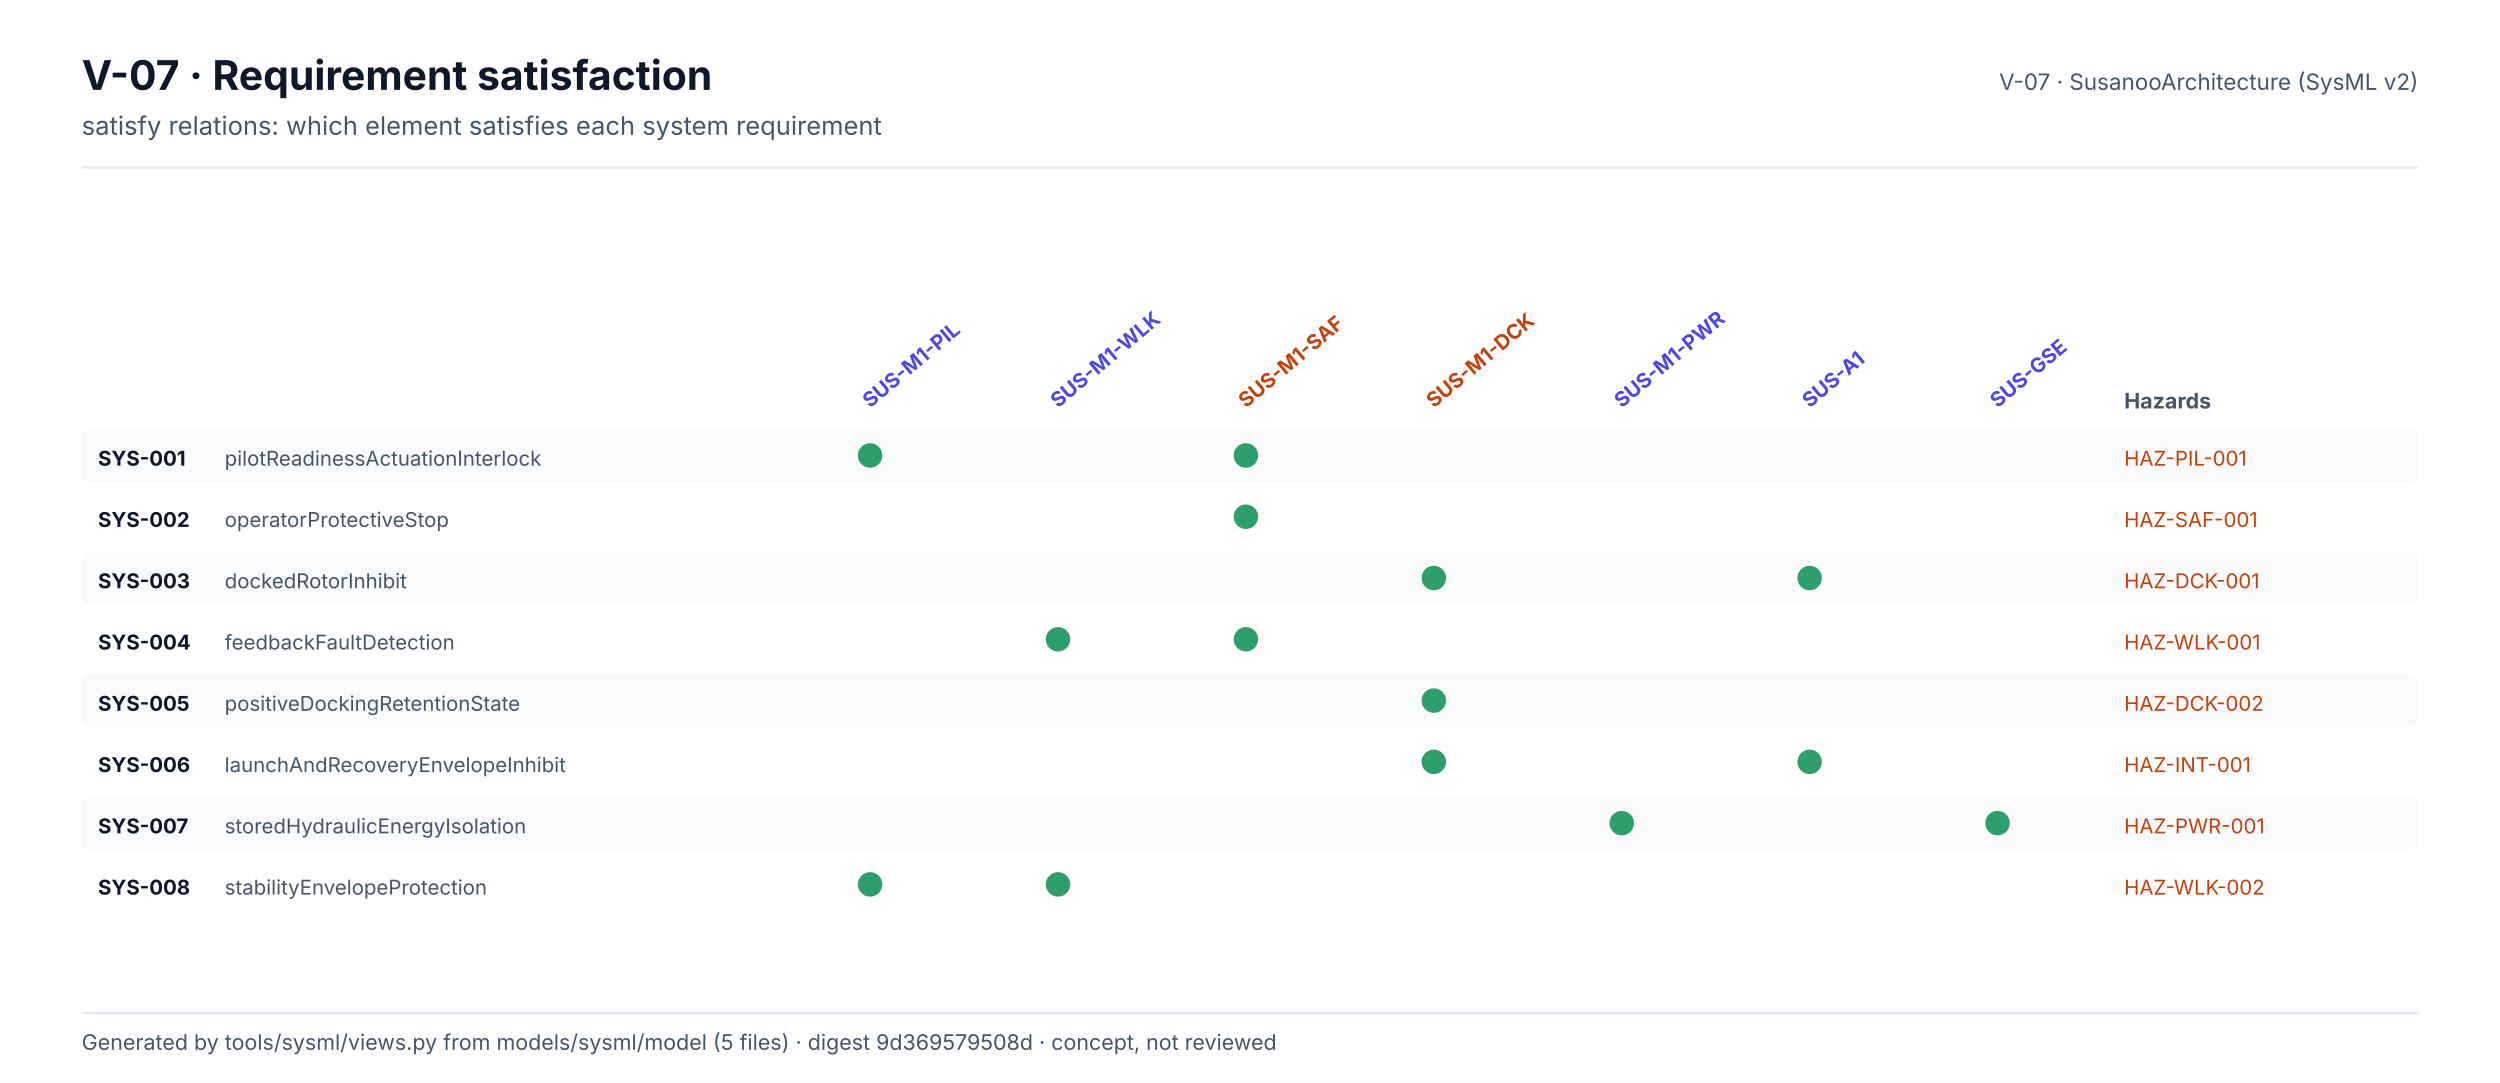
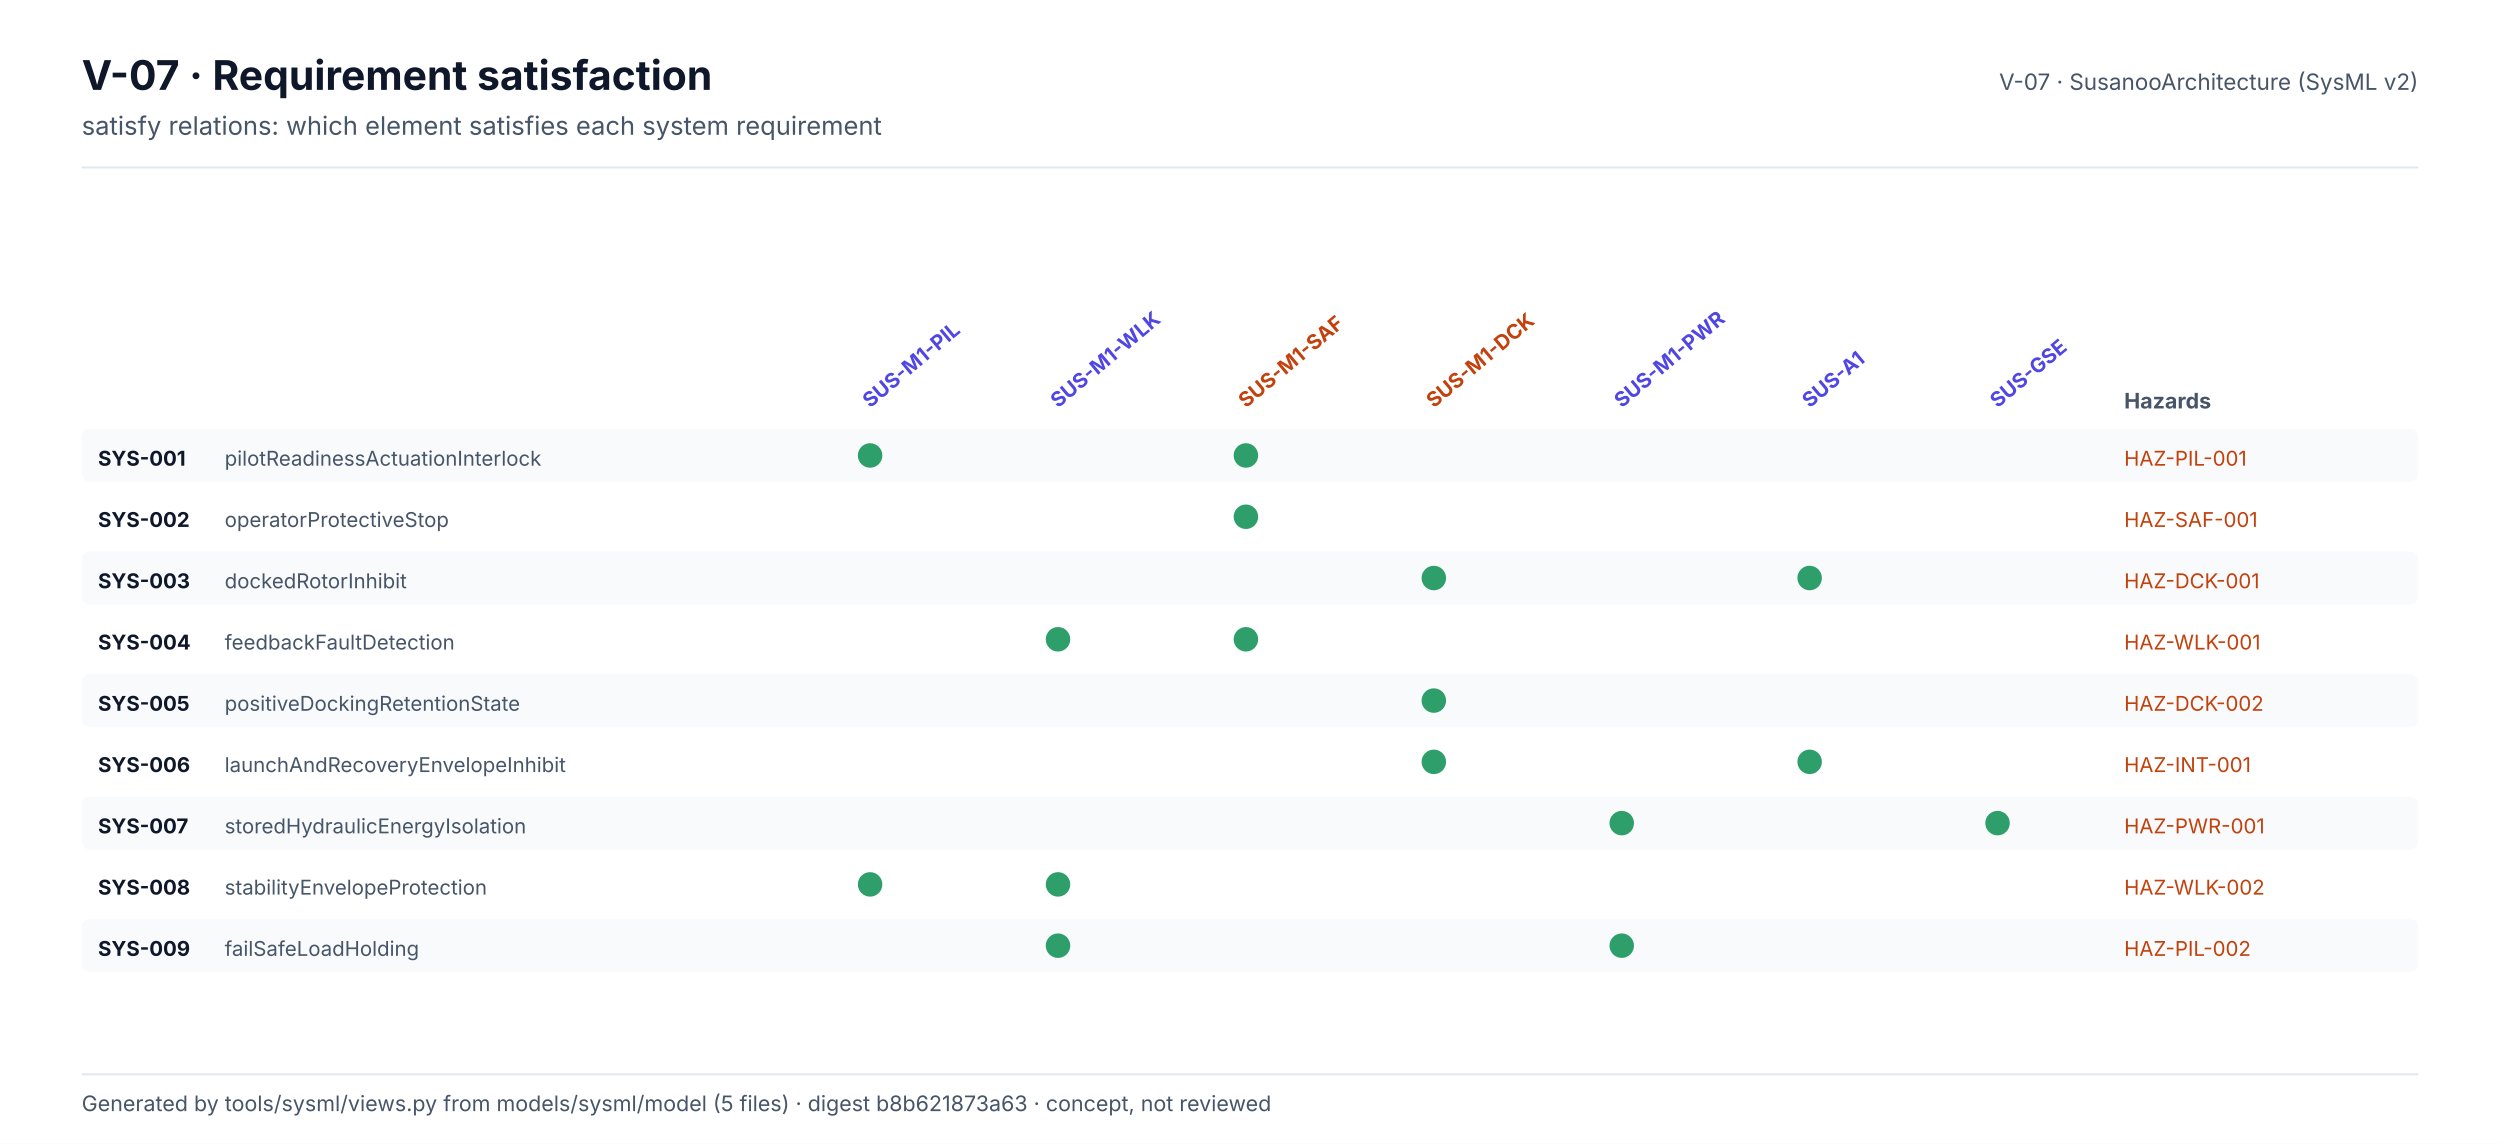
- <svg xmlns="http://www.w3.org/2000/svg" width="1224" height="530" viewBox="0 0 1224 530" font-family="Inter, 'Segoe UI', Helvetica, Arial, sans-serif" role="img">
+ <svg xmlns="http://www.w3.org/2000/svg" width="1224" height="560" viewBox="0 0 1224 560" font-family="Inter, 'Segoe UI', Helvetica, Arial, sans-serif" role="img">
  <defs>
    <marker id="arr" viewBox="0 0 10 10" refX="9" refY="5" markerWidth="7" markerHeight="7" orient="auto-start-reverse">
      <path d="M0,0 L10,5 L0,10 z" fill="#475569" />
    </marker>
  </defs>
-   <rect x="0" y="0" width="1224" height="530" rx="0" fill="#FFFFFF" stroke="none" stroke-width="0" />
+   <rect x="0" y="0" width="1224" height="560" rx="0" fill="#FFFFFF" stroke="none" stroke-width="0" />
  <text x="40" y="44" font-size="20" fill="#0F172A" font-weight="700">V-07 · Requirement satisfaction</text>
  <text x="40" y="66" font-size="12.5" fill="#475569">satisfy relations: which element satisfies each system requirement</text>
  <text x="1184" y="44" font-size="11" fill="#475569" text-anchor="end">V-07 · SusanooArchitecture (SysML v2)</text>
  <line x1="40" y1="82" x2="1184" y2="82" stroke="#E2E8F0" stroke-width="1" />
  <text x="426" y="200" font-size="10" fill="#4F46E5" font-weight="700" transform="rotate(-40 426 200)">SUS-M1-PIL</text>
  <text x="518" y="200" font-size="10" fill="#4F46E5" font-weight="700" transform="rotate(-40 518 200)">SUS-M1-WLK</text>
  <text x="610" y="200" font-size="10" fill="#C2410C" font-weight="700" transform="rotate(-40 610 200)">SUS-M1-SAF</text>
  <text x="702" y="200" font-size="10" fill="#C2410C" font-weight="700" transform="rotate(-40 702 200)">SUS-M1-DCK</text>
  <text x="794" y="200" font-size="10" fill="#4F46E5" font-weight="700" transform="rotate(-40 794 200)">SUS-M1-PWR</text>
  <text x="886" y="200" font-size="10" fill="#4F46E5" font-weight="700" transform="rotate(-40 886 200)">SUS-A1</text>
  <text x="978" y="200" font-size="10" fill="#4F46E5" font-weight="700" transform="rotate(-40 978 200)">SUS-GSE</text>
  <text x="1040" y="200" font-size="10.5" fill="#475569" font-weight="700">Hazards</text>
  <rect x="40" y="210" width="1144" height="26" rx="4" fill="#F8FAFC" stroke="none" stroke-width="0" />
  <text x="48" y="228" font-size="10" fill="#0F172A" font-weight="700">SYS-001</text>
  <text x="110" y="228" font-size="10" fill="#475569">pilotReadinessActuationInterlock</text>
  <circle cx="426" cy="223" r="6" fill="#2E9E6A" stroke="none" />
  <circle cx="610" cy="223" r="6" fill="#2E9E6A" stroke="none" />
  <text x="1040" y="228" font-size="10" fill="#C2410C">HAZ-PIL-001</text>
  <rect x="40" y="240" width="1144" height="26" rx="4" fill="#FFFFFF" stroke="none" stroke-width="0" />
  <text x="48" y="258" font-size="10" fill="#0F172A" font-weight="700">SYS-002</text>
  <text x="110" y="258" font-size="10" fill="#475569">operatorProtectiveStop</text>
  <circle cx="610" cy="253" r="6" fill="#2E9E6A" stroke="none" />
  <text x="1040" y="258" font-size="10" fill="#C2410C">HAZ-SAF-001</text>
  <rect x="40" y="270" width="1144" height="26" rx="4" fill="#F8FAFC" stroke="none" stroke-width="0" />
  <text x="48" y="288" font-size="10" fill="#0F172A" font-weight="700">SYS-003</text>
  <text x="110" y="288" font-size="10" fill="#475569">dockedRotorInhibit</text>
  <circle cx="702" cy="283" r="6" fill="#2E9E6A" stroke="none" />
  <circle cx="886" cy="283" r="6" fill="#2E9E6A" stroke="none" />
  <text x="1040" y="288" font-size="10" fill="#C2410C">HAZ-DCK-001</text>
  <rect x="40" y="300" width="1144" height="26" rx="4" fill="#FFFFFF" stroke="none" stroke-width="0" />
  <text x="48" y="318" font-size="10" fill="#0F172A" font-weight="700">SYS-004</text>
  <text x="110" y="318" font-size="10" fill="#475569">feedbackFaultDetection</text>
  <circle cx="518" cy="313" r="6" fill="#2E9E6A" stroke="none" />
  <circle cx="610" cy="313" r="6" fill="#2E9E6A" stroke="none" />
  <text x="1040" y="318" font-size="10" fill="#C2410C">HAZ-WLK-001</text>
  <rect x="40" y="330" width="1144" height="26" rx="4" fill="#F8FAFC" stroke="none" stroke-width="0" />
  <text x="48" y="348" font-size="10" fill="#0F172A" font-weight="700">SYS-005</text>
  <text x="110" y="348" font-size="10" fill="#475569">positiveDockingRetentionState</text>
  <circle cx="702" cy="343" r="6" fill="#2E9E6A" stroke="none" />
  <text x="1040" y="348" font-size="10" fill="#C2410C">HAZ-DCK-002</text>
  <rect x="40" y="360" width="1144" height="26" rx="4" fill="#FFFFFF" stroke="none" stroke-width="0" />
  <text x="48" y="378" font-size="10" fill="#0F172A" font-weight="700">SYS-006</text>
  <text x="110" y="378" font-size="10" fill="#475569">launchAndRecoveryEnvelopeInhibit</text>
  <circle cx="702" cy="373" r="6" fill="#2E9E6A" stroke="none" />
  <circle cx="886" cy="373" r="6" fill="#2E9E6A" stroke="none" />
  <text x="1040" y="378" font-size="10" fill="#C2410C">HAZ-INT-001</text>
  <rect x="40" y="390" width="1144" height="26" rx="4" fill="#F8FAFC" stroke="none" stroke-width="0" />
  <text x="48" y="408" font-size="10" fill="#0F172A" font-weight="700">SYS-007</text>
  <text x="110" y="408" font-size="10" fill="#475569">storedHydraulicEnergyIsolation</text>
  <circle cx="794" cy="403" r="6" fill="#2E9E6A" stroke="none" />
  <circle cx="978" cy="403" r="6" fill="#2E9E6A" stroke="none" />
  <text x="1040" y="408" font-size="10" fill="#C2410C">HAZ-PWR-001</text>
  <rect x="40" y="420" width="1144" height="26" rx="4" fill="#FFFFFF" stroke="none" stroke-width="0" />
  <text x="48" y="438" font-size="10" fill="#0F172A" font-weight="700">SYS-008</text>
  <text x="110" y="438" font-size="10" fill="#475569">stabilityEnvelopeProtection</text>
  <circle cx="426" cy="433" r="6" fill="#2E9E6A" stroke="none" />
  <circle cx="518" cy="433" r="6" fill="#2E9E6A" stroke="none" />
  <text x="1040" y="438" font-size="10" fill="#C2410C">HAZ-WLK-002</text>
-   <line x1="40" y1="496" x2="1184" y2="496" stroke="#E2E8F0" stroke-width="1" />
-   <text x="40" y="514" font-size="10.5" fill="#475569">Generated by tools/sysml/views.py from models/sysml/model (5 files) · digest 9d369579508d · concept, not reviewed</text>
+   <rect x="40" y="450" width="1144" height="26" rx="4" fill="#F8FAFC" stroke="none" stroke-width="0" />
+   <text x="48" y="468" font-size="10" fill="#0F172A" font-weight="700">SYS-009</text>
+   <text x="110" y="468" font-size="10" fill="#475569">failSafeLoadHolding</text>
+   <circle cx="518" cy="463" r="6" fill="#2E9E6A" stroke="none" />
+   <circle cx="794" cy="463" r="6" fill="#2E9E6A" stroke="none" />
+   <text x="1040" y="468" font-size="10" fill="#C2410C">HAZ-PIL-002</text>
+   <line x1="40" y1="526" x2="1184" y2="526" stroke="#E2E8F0" stroke-width="1" />
+   <text x="40" y="544" font-size="10.5" fill="#475569">Generated by tools/sysml/views.py from models/sysml/model (5 files) · digest b8b621873a63 · concept, not reviewed</text>
</svg>
